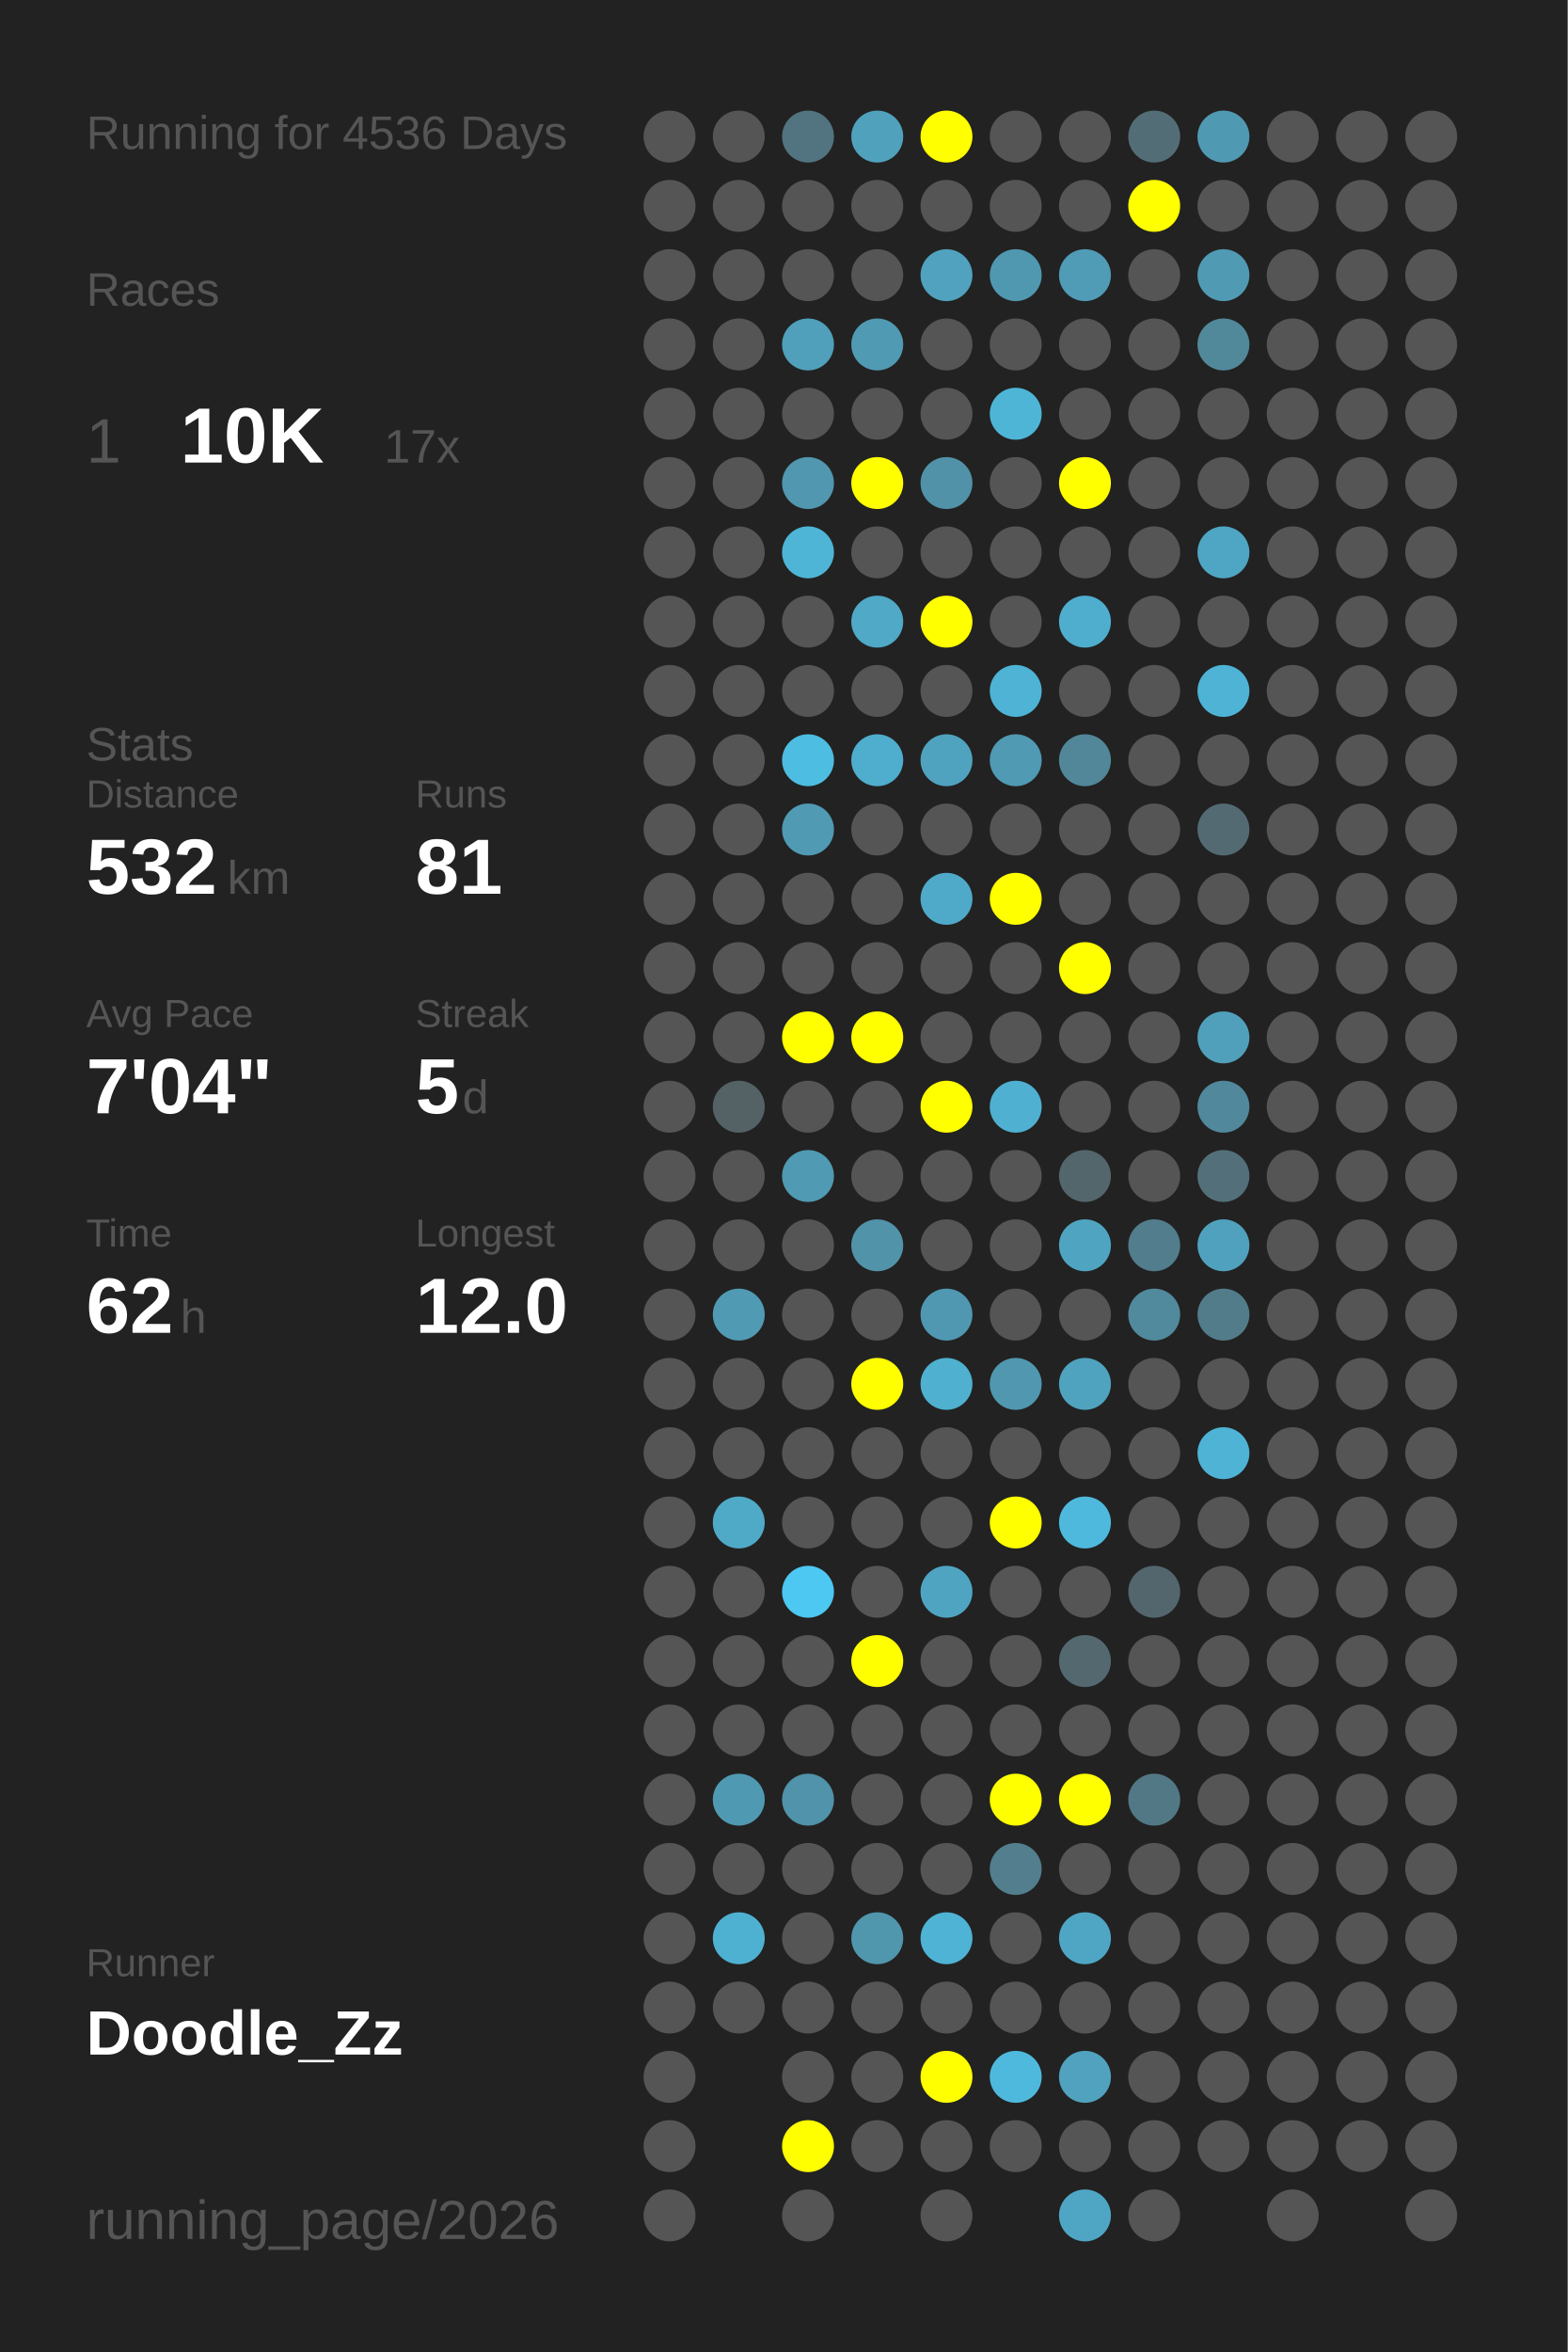
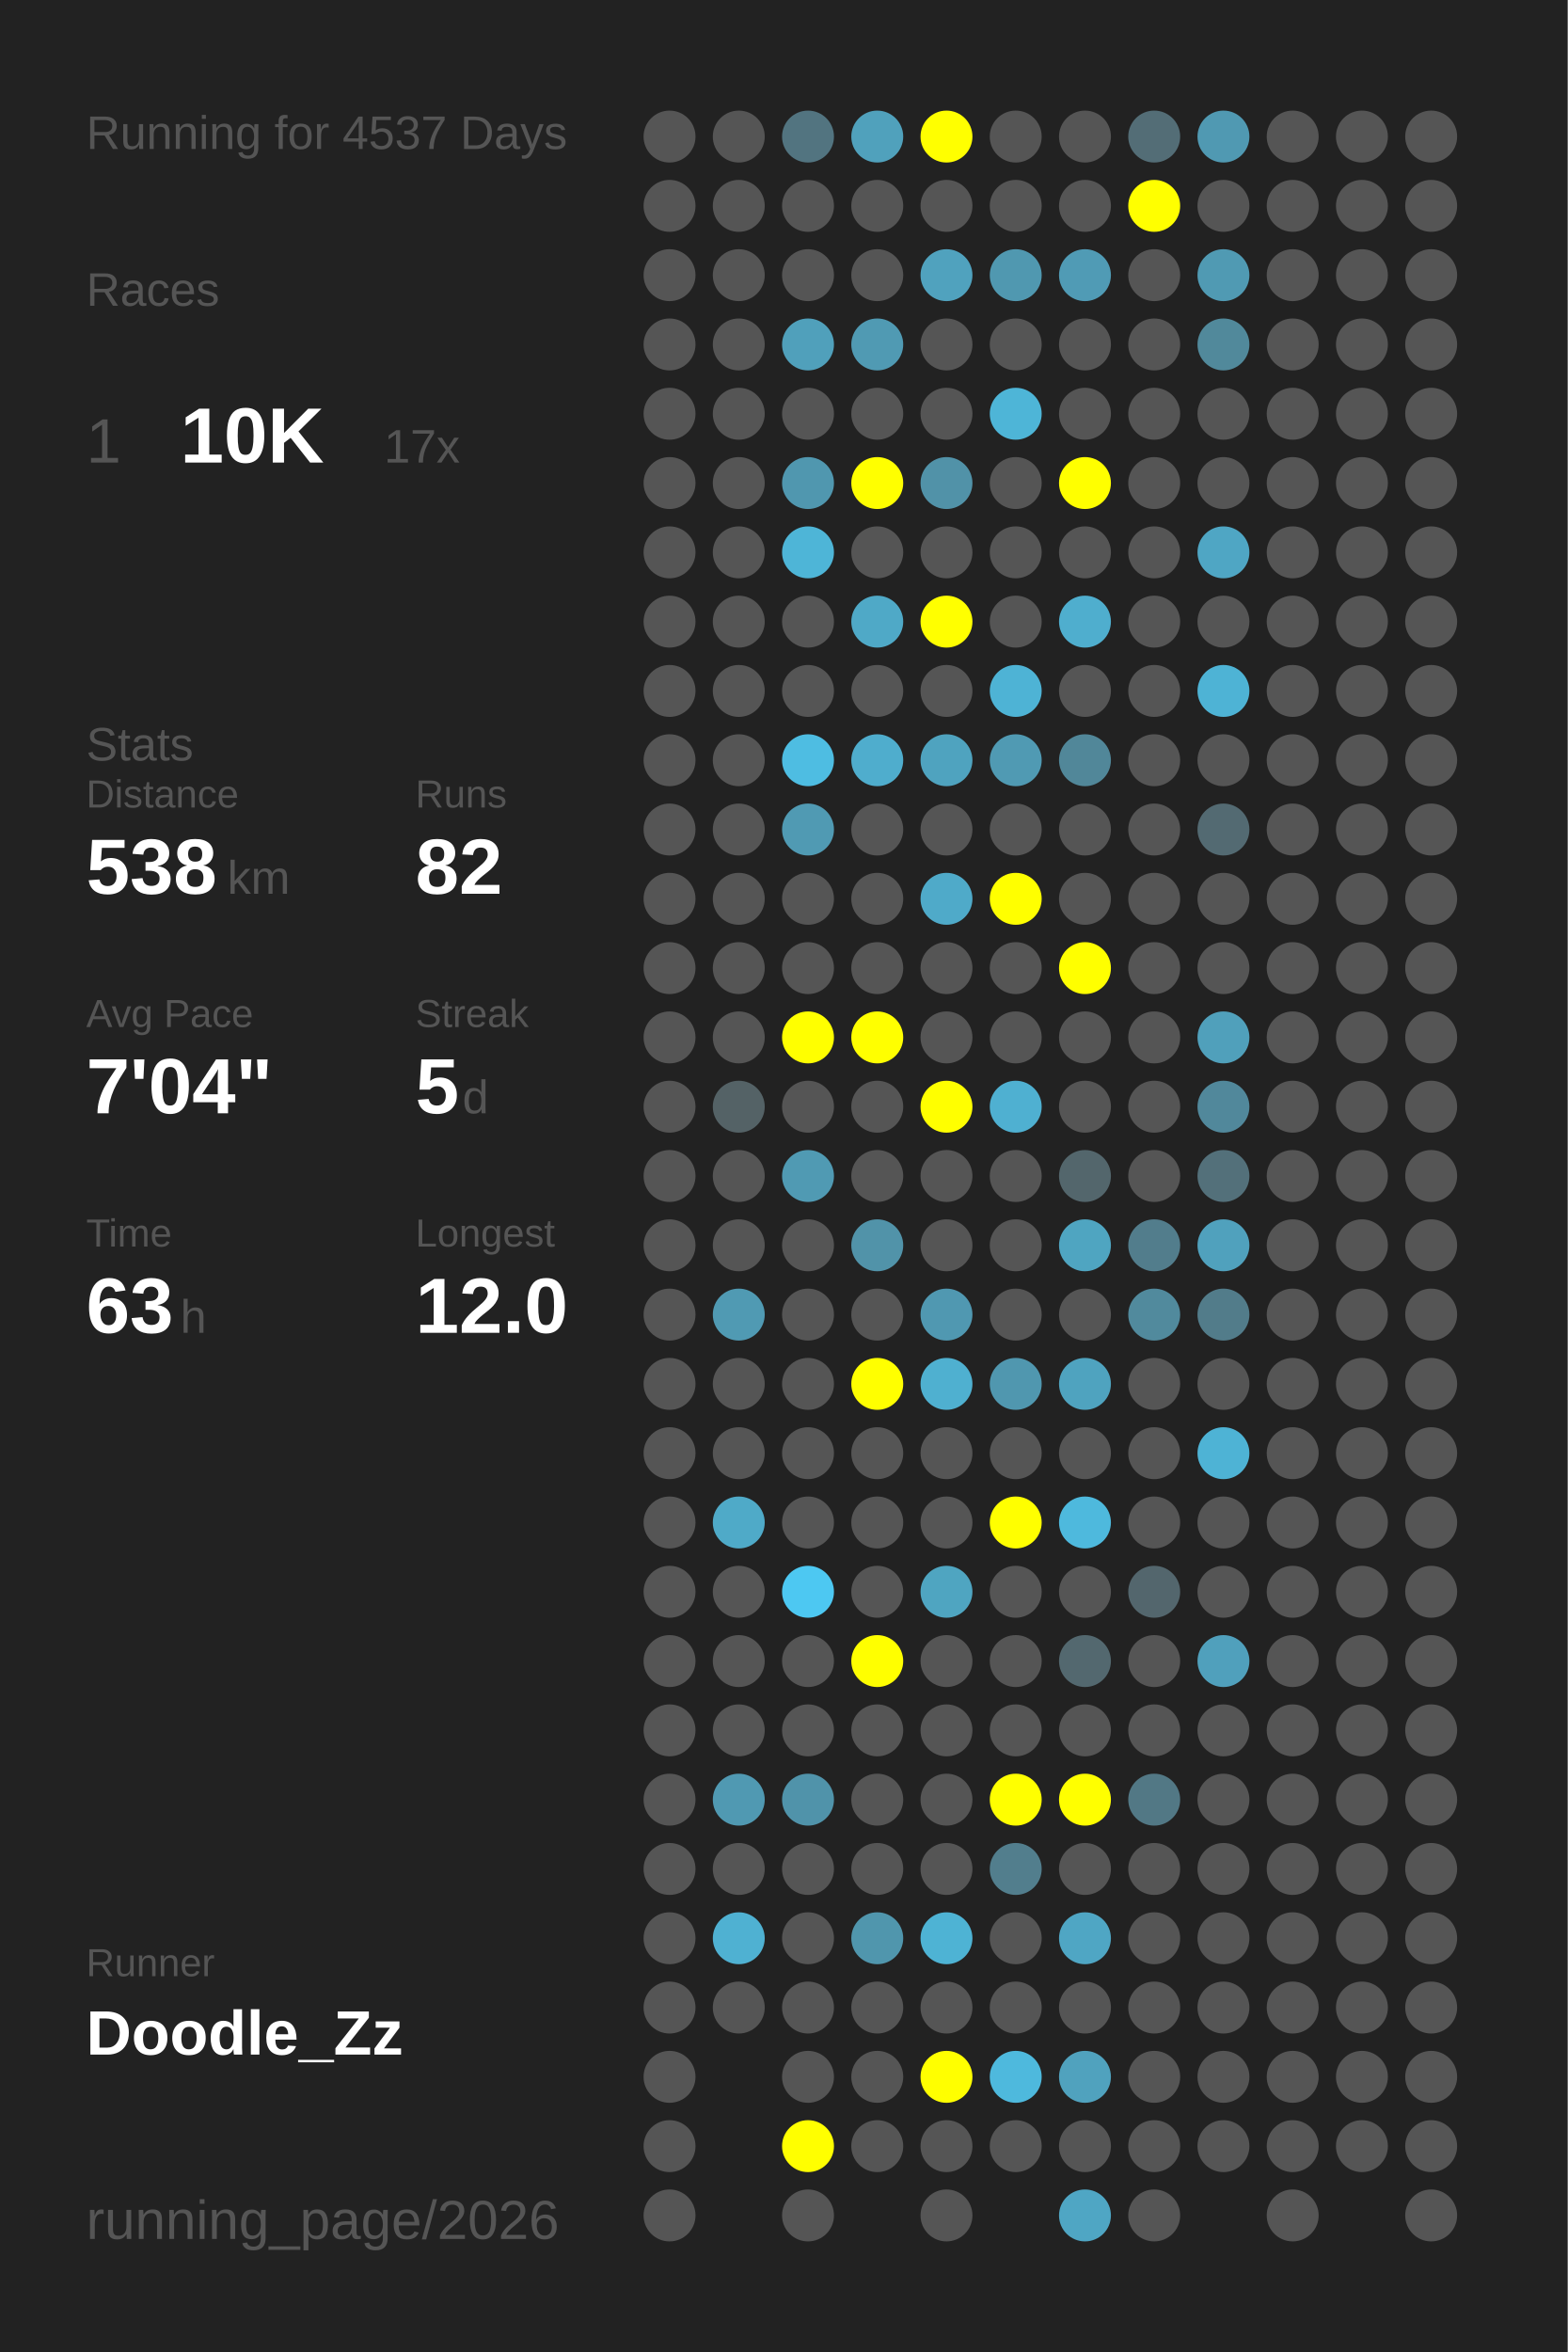
<svg xmlns="http://www.w3.org/2000/svg" baseProfile="full" height="300mm" version="1.1" viewBox="0,0,200,300" width="200mm">
  <defs />
  <rect fill="#222222" height="300" width="200" x="0" y="0" />
-   <text fill="#555555" style="font-size:6px; font-family:Arial;" x="11" y="19">Running for 4536 Days</text>
+   <text fill="#555555" style="font-size:6px; font-family:Arial;" x="11" y="19">Running for 4537 Days</text>
  <text fill="#555555" style="font-size:6px; font-family:Arial;" x="11" y="39">Races</text>
  <text fill="#555555" style="font-size:8px; font-family:Arial;" x="11" y="59">1</text>
  <text fill="#FFFFFF" style="font-size:10px; font-family:Arial; font-weight:bold;" x="23" y="59">10K</text>
  <text fill="#555555" style="font-size:6px; font-family:Arial;" x="49" y="59">17x</text>
  <text fill="#555555" style="font-size:6px; font-family:Arial;" x="11" y="97">Stats</text>
  <text fill="#555555" style="font-size:5px; font-family:Arial;" x="11" y="103">Distance</text>
-   <text fill="#FFFFFF" style="font-size:10px; font-family:Arial; font-weight:bold;" x="11" y="114">532</text>
+   <text fill="#FFFFFF" style="font-size:10px; font-family:Arial; font-weight:bold;" x="11" y="114">538</text>
  <text fill="#555555" style="font-size:6px; font-family:Arial;" x="29" y="114">km</text>
  <text fill="#555555" style="font-size:5px; font-family:Arial;" x="53" y="103">Runs</text>
-   <text fill="#FFFFFF" style="font-size:10px; font-family:Arial; font-weight:bold;" x="53" y="114">81</text>
+   <text fill="#FFFFFF" style="font-size:10px; font-family:Arial; font-weight:bold;" x="53" y="114">82</text>
  <text fill="#555555" style="font-size:5px; font-family:Arial;" x="11" y="131">Avg Pace</text>
  <text fill="#FFFFFF" style="font-size:10px; font-family:Arial; font-weight:bold;" x="11" y="142">7'04"</text>
  <text fill="#555555" style="font-size:5px; font-family:Arial;" x="53" y="131">Streak</text>
  <text fill="#FFFFFF" style="font-size:10px; font-family:Arial; font-weight:bold;" x="53" y="142">5</text>
  <text fill="#555555" style="font-size:6px; font-family:Arial;" x="59" y="142">d</text>
  <text fill="#555555" style="font-size:5px; font-family:Arial;" x="11" y="159">Time</text>
-   <text fill="#FFFFFF" style="font-size:10px; font-family:Arial; font-weight:bold;" x="11" y="170">62</text>
+   <text fill="#FFFFFF" style="font-size:10px; font-family:Arial; font-weight:bold;" x="11" y="170">63</text>
  <text fill="#555555" style="font-size:6px; font-family:Arial;" x="23" y="170">h</text>
  <text fill="#555555" style="font-size:5px; font-family:Arial;" x="53" y="159">Longest</text>
  <text fill="#FFFFFF" style="font-size:10px; font-family:Arial; font-weight:bold;" x="53" y="170">12.0</text>
  <text fill="#555555" style="font-size:5px; font-family:Arial;" x="11" y="252.065">Runner</text>
  <text fill="#FFFFFF" style="font-size:8px; font-family:Arial; font-weight:bold;" x="11" y="262.065">Doodle_Zz</text>
  <text fill="#555555" style="font-size:7px; font-family:Arial;" x="11" y="285.581">running_page/2026</text>
  <circle cx="85.417" cy="17.419" fill="#555555" r="3.312" />
  <circle cx="85.417" cy="26.258" fill="#555555" r="3.312" />
  <circle cx="85.417" cy="35.097" fill="#555555" r="3.312" />
  <circle cx="85.417" cy="43.935" fill="#555555" r="3.312" />
  <circle cx="85.417" cy="52.774" fill="#555555" r="3.312" />
  <circle cx="85.417" cy="61.613" fill="#555555" r="3.312" />
  <circle cx="85.417" cy="70.452" fill="#555555" r="3.312" />
  <circle cx="85.417" cy="79.29" fill="#555555" r="3.312" />
  <circle cx="85.417" cy="88.129" fill="#555555" r="3.312" />
  <circle cx="85.417" cy="96.968" fill="#555555" r="3.312" />
  <circle cx="85.417" cy="105.806" fill="#555555" r="3.312" />
  <circle cx="85.417" cy="114.645" fill="#555555" r="3.312" />
  <circle cx="85.417" cy="123.484" fill="#555555" r="3.312" />
  <circle cx="85.417" cy="132.323" fill="#555555" r="3.312" />
  <circle cx="85.417" cy="141.161" fill="#555555" r="3.312" />
  <circle cx="85.417" cy="150" fill="#555555" r="3.312" />
  <circle cx="85.417" cy="158.839" fill="#555555" r="3.312" />
  <circle cx="85.417" cy="167.677" fill="#555555" r="3.312" />
  <circle cx="85.417" cy="176.516" fill="#555555" r="3.312" />
  <circle cx="85.417" cy="185.355" fill="#555555" r="3.312" />
  <circle cx="85.417" cy="194.194" fill="#555555" r="3.312" />
  <circle cx="85.417" cy="203.032" fill="#555555" r="3.312" />
  <circle cx="85.417" cy="211.871" fill="#555555" r="3.312" />
  <circle cx="85.417" cy="220.71" fill="#555555" r="3.312" />
  <circle cx="85.417" cy="229.548" fill="#555555" r="3.312" />
  <circle cx="85.417" cy="238.387" fill="#555555" r="3.312" />
  <circle cx="85.417" cy="247.226" fill="#555555" r="3.312" />
  <circle cx="85.417" cy="256.065" fill="#555555" r="3.312" />
  <circle cx="85.417" cy="264.903" fill="#555555" r="3.312" />
  <circle cx="85.417" cy="273.742" fill="#555555" r="3.312" />
  <circle cx="85.417" cy="282.581" fill="#555555" r="3.312" />
  <circle cx="94.25" cy="17.419" fill="#555555" r="3.312" />
  <circle cx="94.25" cy="26.258" fill="#555555" r="3.312" />
  <circle cx="94.25" cy="35.097" fill="#555555" r="3.312" />
  <circle cx="94.25" cy="43.935" fill="#555555" r="3.312" />
  <circle cx="94.25" cy="52.774" fill="#555555" r="3.312" />
  <circle cx="94.25" cy="61.613" fill="#555555" r="3.312" />
  <circle cx="94.25" cy="70.452" fill="#555555" r="3.312" />
  <circle cx="94.25" cy="79.29" fill="#555555" r="3.312" />
  <circle cx="94.25" cy="88.129" fill="#555555" r="3.312" />
  <circle cx="94.25" cy="96.968" fill="#555555" r="3.312" />
  <circle cx="94.25" cy="105.806" fill="#555555" r="3.312" />
  <circle cx="94.25" cy="114.645" fill="#555555" r="3.312" />
  <circle cx="94.25" cy="123.484" fill="#555555" r="3.312" />
  <circle cx="94.25" cy="132.323" fill="#555555" r="3.312" />
  <circle cx="94.25" cy="141.161" fill="#546266" r="3.312" />
  <circle cx="94.25" cy="150" fill="#555555" r="3.312" />
  <circle cx="94.25" cy="158.839" fill="#555555" r="3.312" />
  <circle cx="94.25" cy="167.677" fill="#509ab3" r="3.312" />
  <circle cx="94.25" cy="176.516" fill="#555555" r="3.312" />
  <circle cx="94.25" cy="185.355" fill="#555555" r="3.312" />
  <circle cx="94.25" cy="194.194" fill="#4faac8" r="3.312" />
  <circle cx="94.25" cy="203.032" fill="#555555" r="3.312" />
  <circle cx="94.25" cy="211.871" fill="#555555" r="3.312" />
  <circle cx="94.25" cy="220.71" fill="#555555" r="3.312" />
  <circle cx="94.25" cy="229.548" fill="#5099b2" r="3.312" />
  <circle cx="94.25" cy="238.387" fill="#555555" r="3.312" />
  <circle cx="94.25" cy="247.226" fill="#4fb1d2" r="3.312" />
  <circle cx="94.25" cy="256.065" fill="#555555" r="3.312" />
  <circle cx="103.083" cy="17.419" fill="#527480" r="3.312" />
  <circle cx="103.083" cy="26.258" fill="#555555" r="3.312" />
  <circle cx="103.083" cy="35.097" fill="#555555" r="3.312" />
  <circle cx="103.083" cy="43.935" fill="#50a0bb" r="3.312" />
  <circle cx="103.083" cy="52.774" fill="#555555" r="3.312" />
  <circle cx="103.083" cy="61.613" fill="#5097af" r="3.312" />
  <circle cx="103.083" cy="70.452" fill="#4eb5d7" r="3.312" />
  <circle cx="103.083" cy="79.29" fill="#555555" r="3.312" />
  <circle cx="103.083" cy="88.129" fill="#555555" r="3.312" />
  <circle cx="103.083" cy="96.968" fill="#4ebde2" r="3.312" />
  <circle cx="103.083" cy="105.806" fill="#509ab3" r="3.312" />
  <circle cx="103.083" cy="114.645" fill="#555555" r="3.312" />
  <circle cx="103.083" cy="123.484" fill="#555555" r="3.312" />
  <circle cx="103.083" cy="132.323" fill="#FFFF00" r="3.312" />
  <circle cx="103.083" cy="141.161" fill="#555555" r="3.312" />
  <circle cx="103.083" cy="150" fill="#509ab3" r="3.312" />
  <circle cx="103.083" cy="158.839" fill="#555555" r="3.312" />
  <circle cx="103.083" cy="167.677" fill="#555555" r="3.312" />
  <circle cx="103.083" cy="176.516" fill="#555555" r="3.312" />
  <circle cx="103.083" cy="185.355" fill="#555555" r="3.312" />
  <circle cx="103.083" cy="194.194" fill="#555555" r="3.312" />
  <circle cx="103.083" cy="203.032" fill="#4dc8f2" r="3.312" />
  <circle cx="103.083" cy="211.871" fill="#555555" r="3.312" />
  <circle cx="103.083" cy="220.71" fill="#555555" r="3.312" />
  <circle cx="103.083" cy="229.548" fill="#5093aa" r="3.312" />
  <circle cx="103.083" cy="238.387" fill="#555555" r="3.312" />
  <circle cx="103.083" cy="247.226" fill="#555555" r="3.312" />
  <circle cx="103.083" cy="256.065" fill="#555555" r="3.312" />
  <circle cx="103.083" cy="264.903" fill="#555555" r="3.312" />
  <circle cx="103.083" cy="273.742" fill="#FFFF00" r="3.312" />
  <circle cx="103.083" cy="282.581" fill="#555555" r="3.312" />
  <circle cx="111.917" cy="17.419" fill="#50a1bc" r="3.312" />
  <circle cx="111.917" cy="26.258" fill="#555555" r="3.312" />
  <circle cx="111.917" cy="35.097" fill="#555555" r="3.312" />
  <circle cx="111.917" cy="43.935" fill="#509ab3" r="3.312" />
  <circle cx="111.917" cy="52.774" fill="#555555" r="3.312" />
  <circle cx="111.917" cy="61.613" fill="#FFFF00" r="3.312" />
  <circle cx="111.917" cy="70.452" fill="#555555" r="3.312" />
  <circle cx="111.917" cy="79.29" fill="#4fa9c7" r="3.312" />
  <circle cx="111.917" cy="88.129" fill="#555555" r="3.312" />
  <circle cx="111.917" cy="96.968" fill="#4fadcd" r="3.312" />
  <circle cx="111.917" cy="105.806" fill="#555555" r="3.312" />
  <circle cx="111.917" cy="114.645" fill="#555555" r="3.312" />
  <circle cx="111.917" cy="123.484" fill="#555555" r="3.312" />
  <circle cx="111.917" cy="132.323" fill="#FFFF00" r="3.312" />
  <circle cx="111.917" cy="141.161" fill="#555555" r="3.312" />
  <circle cx="111.917" cy="150" fill="#555555" r="3.312" />
  <circle cx="111.917" cy="158.839" fill="#5193a9" r="3.312" />
  <circle cx="111.917" cy="167.677" fill="#555555" r="3.312" />
  <circle cx="111.917" cy="176.516" fill="#FFFF00" r="3.312" />
  <circle cx="111.917" cy="185.355" fill="#555555" r="3.312" />
  <circle cx="111.917" cy="194.194" fill="#555555" r="3.312" />
  <circle cx="111.917" cy="203.032" fill="#555555" r="3.312" />
  <circle cx="111.917" cy="211.871" fill="#FFFF00" r="3.312" />
  <circle cx="111.917" cy="220.71" fill="#555555" r="3.312" />
  <circle cx="111.917" cy="229.548" fill="#555555" r="3.312" />
  <circle cx="111.917" cy="238.387" fill="#555555" r="3.312" />
  <circle cx="111.917" cy="247.226" fill="#5096ad" r="3.312" />
  <circle cx="111.917" cy="256.065" fill="#555555" r="3.312" />
  <circle cx="111.917" cy="264.903" fill="#555555" r="3.312" />
  <circle cx="111.917" cy="273.742" fill="#555555" r="3.312" />
  <circle cx="120.75" cy="17.419" fill="#FFFF00" r="3.312" />
  <circle cx="120.75" cy="26.258" fill="#555555" r="3.312" />
  <circle cx="120.75" cy="35.097" fill="#50a2be" r="3.312" />
  <circle cx="120.75" cy="43.935" fill="#555555" r="3.312" />
  <circle cx="120.75" cy="52.774" fill="#555555" r="3.312" />
  <circle cx="120.75" cy="61.613" fill="#5192a8" r="3.312" />
  <circle cx="120.75" cy="70.452" fill="#555555" r="3.312" />
  <circle cx="120.75" cy="79.29" fill="#FFFF00" r="3.312" />
  <circle cx="120.75" cy="88.129" fill="#555555" r="3.312" />
  <circle cx="120.75" cy="96.968" fill="#4fa3bf" r="3.312" />
  <circle cx="120.75" cy="105.806" fill="#555555" r="3.312" />
  <circle cx="120.75" cy="114.645" fill="#4faac9" r="3.312" />
  <circle cx="120.75" cy="123.484" fill="#555555" r="3.312" />
  <circle cx="120.75" cy="132.323" fill="#555555" r="3.312" />
  <circle cx="120.75" cy="141.161" fill="#FFFF00" r="3.312" />
  <circle cx="120.75" cy="150" fill="#555555" r="3.312" />
  <circle cx="120.75" cy="158.839" fill="#555555" r="3.312" />
  <circle cx="120.75" cy="167.677" fill="#5098b1" r="3.312" />
  <circle cx="120.75" cy="176.516" fill="#4fb0d0" r="3.312" />
  <circle cx="120.75" cy="185.355" fill="#555555" r="3.312" />
  <circle cx="120.75" cy="194.194" fill="#555555" r="3.312" />
  <circle cx="120.75" cy="203.032" fill="#4fa5c1" r="3.312" />
  <circle cx="120.75" cy="211.871" fill="#555555" r="3.312" />
  <circle cx="120.75" cy="220.71" fill="#555555" r="3.312" />
  <circle cx="120.75" cy="229.548" fill="#555555" r="3.312" />
  <circle cx="120.75" cy="238.387" fill="#555555" r="3.312" />
  <circle cx="120.75" cy="247.226" fill="#4eb3d4" r="3.312" />
  <circle cx="120.75" cy="256.065" fill="#555555" r="3.312" />
  <circle cx="120.75" cy="264.903" fill="#FFFF00" r="3.312" />
  <circle cx="120.75" cy="273.742" fill="#555555" r="3.312" />
  <circle cx="120.75" cy="282.581" fill="#555555" r="3.312" />
  <circle cx="129.583" cy="17.419" fill="#555555" r="3.312" />
  <circle cx="129.583" cy="26.258" fill="#555555" r="3.312" />
  <circle cx="129.583" cy="35.097" fill="#5098b0" r="3.312" />
  <circle cx="129.583" cy="43.935" fill="#555555" r="3.312" />
  <circle cx="129.583" cy="52.774" fill="#4eb5d7" r="3.312" />
  <circle cx="129.583" cy="61.613" fill="#555555" r="3.312" />
  <circle cx="129.583" cy="70.452" fill="#555555" r="3.312" />
  <circle cx="129.583" cy="79.29" fill="#555555" r="3.312" />
  <circle cx="129.583" cy="88.129" fill="#4eb3d5" r="3.312" />
  <circle cx="129.583" cy="96.968" fill="#509ab3" r="3.312" />
  <circle cx="129.583" cy="105.806" fill="#555555" r="3.312" />
  <circle cx="129.583" cy="114.645" fill="#FFFF00" r="3.312" />
  <circle cx="129.583" cy="123.484" fill="#555555" r="3.312" />
  <circle cx="129.583" cy="132.323" fill="#555555" r="3.312" />
  <circle cx="129.583" cy="141.161" fill="#4fb0d1" r="3.312" />
  <circle cx="129.583" cy="150" fill="#555555" r="3.312" />
  <circle cx="129.583" cy="158.839" fill="#555555" r="3.312" />
  <circle cx="129.583" cy="167.677" fill="#555555" r="3.312" />
  <circle cx="129.583" cy="176.516" fill="#5097af" r="3.312" />
  <circle cx="129.583" cy="185.355" fill="#555555" r="3.312" />
  <circle cx="129.583" cy="194.194" fill="#FFFF00" r="3.312" />
  <circle cx="129.583" cy="203.032" fill="#555555" r="3.312" />
  <circle cx="129.583" cy="211.871" fill="#555555" r="3.312" />
  <circle cx="129.583" cy="220.71" fill="#555555" r="3.312" />
  <circle cx="129.583" cy="229.548" fill="#FFFF00" r="3.312" />
  <circle cx="129.583" cy="238.387" fill="#527e8d" r="3.312" />
  <circle cx="129.583" cy="247.226" fill="#555555" r="3.312" />
  <circle cx="129.583" cy="256.065" fill="#555555" r="3.312" />
  <circle cx="129.583" cy="264.903" fill="#4eb9dd" r="3.312" />
  <circle cx="129.583" cy="273.742" fill="#555555" r="3.312" />
  <circle cx="138.417" cy="17.419" fill="#555555" r="3.312" />
  <circle cx="138.417" cy="26.258" fill="#555555" r="3.312" />
  <circle cx="138.417" cy="35.097" fill="#509bb5" r="3.312" />
  <circle cx="138.417" cy="43.935" fill="#555555" r="3.312" />
  <circle cx="138.417" cy="52.774" fill="#555555" r="3.312" />
  <circle cx="138.417" cy="61.613" fill="#FFFF00" r="3.312" />
  <circle cx="138.417" cy="70.452" fill="#555555" r="3.312" />
  <circle cx="138.417" cy="79.29" fill="#4faece" r="3.312" />
  <circle cx="138.417" cy="88.129" fill="#555555" r="3.312" />
  <circle cx="138.417" cy="96.968" fill="#518799" r="3.312" />
  <circle cx="138.417" cy="105.806" fill="#555555" r="3.312" />
  <circle cx="138.417" cy="114.645" fill="#555555" r="3.312" />
  <circle cx="138.417" cy="123.484" fill="#FFFF00" r="3.312" />
  <circle cx="138.417" cy="132.323" fill="#555555" r="3.312" />
  <circle cx="138.417" cy="141.161" fill="#555555" r="3.312" />
  <circle cx="138.417" cy="150" fill="#53666c" r="3.312" />
  <circle cx="138.417" cy="158.839" fill="#4fa5c1" r="3.312" />
  <circle cx="138.417" cy="167.677" fill="#555555" r="3.312" />
  <circle cx="138.417" cy="176.516" fill="#4fa3bf" r="3.312" />
  <circle cx="138.417" cy="185.355" fill="#555555" r="3.312" />
  <circle cx="138.417" cy="194.194" fill="#4eb9dd" r="3.312" />
  <circle cx="138.417" cy="203.032" fill="#555555" r="3.312" />
  <circle cx="138.417" cy="211.871" fill="#53686f" r="3.312" />
  <circle cx="138.417" cy="220.71" fill="#555555" r="3.312" />
  <circle cx="138.417" cy="229.548" fill="#FFFF00" r="3.312" />
  <circle cx="138.417" cy="238.387" fill="#555555" r="3.312" />
  <circle cx="138.417" cy="247.226" fill="#4fa6c4" r="3.312" />
  <circle cx="138.417" cy="256.065" fill="#555555" r="3.312" />
  <circle cx="138.417" cy="264.903" fill="#50a2be" r="3.312" />
  <circle cx="138.417" cy="273.742" fill="#555555" r="3.312" />
  <circle cx="138.417" cy="282.581" fill="#4fa6c4" r="3.312" />
  <circle cx="147.25" cy="17.419" fill="#536d76" r="3.312" />
  <circle cx="147.25" cy="26.258" fill="#FFFF00" r="3.312" />
  <circle cx="147.25" cy="35.097" fill="#555555" r="3.312" />
  <circle cx="147.25" cy="43.935" fill="#555555" r="3.312" />
  <circle cx="147.25" cy="52.774" fill="#555555" r="3.312" />
  <circle cx="147.25" cy="61.613" fill="#555555" r="3.312" />
  <circle cx="147.25" cy="70.452" fill="#555555" r="3.312" />
  <circle cx="147.25" cy="79.29" fill="#555555" r="3.312" />
  <circle cx="147.25" cy="88.129" fill="#555555" r="3.312" />
  <circle cx="147.25" cy="96.968" fill="#555555" r="3.312" />
  <circle cx="147.25" cy="105.806" fill="#555555" r="3.312" />
  <circle cx="147.25" cy="114.645" fill="#555555" r="3.312" />
  <circle cx="147.25" cy="123.484" fill="#555555" r="3.312" />
  <circle cx="147.25" cy="132.323" fill="#555555" r="3.312" />
  <circle cx="147.25" cy="141.161" fill="#555555" r="3.312" />
  <circle cx="147.25" cy="150" fill="#555555" r="3.312" />
  <circle cx="147.25" cy="158.839" fill="#527d8c" r="3.312" />
  <circle cx="147.25" cy="167.677" fill="#518a9d" r="3.312" />
  <circle cx="147.25" cy="176.516" fill="#555555" r="3.312" />
  <circle cx="147.25" cy="185.355" fill="#555555" r="3.312" />
  <circle cx="147.25" cy="194.194" fill="#555555" r="3.312" />
  <circle cx="147.25" cy="203.032" fill="#53666d" r="3.312" />
  <circle cx="147.25" cy="211.871" fill="#555555" r="3.312" />
  <circle cx="147.25" cy="220.71" fill="#555555" r="3.312" />
  <circle cx="147.25" cy="229.548" fill="#527885" r="3.312" />
  <circle cx="147.25" cy="238.387" fill="#555555" r="3.312" />
  <circle cx="147.25" cy="247.226" fill="#555555" r="3.312" />
  <circle cx="147.25" cy="256.065" fill="#555555" r="3.312" />
  <circle cx="147.25" cy="264.903" fill="#555555" r="3.312" />
  <circle cx="147.25" cy="273.742" fill="#555555" r="3.312" />
  <circle cx="147.25" cy="282.581" fill="#555555" r="3.312" />
  <circle cx="156.083" cy="17.419" fill="#5099b2" r="3.312" />
  <circle cx="156.083" cy="26.258" fill="#555555" r="3.312" />
  <circle cx="156.083" cy="35.097" fill="#509ab3" r="3.312" />
  <circle cx="156.083" cy="43.935" fill="#51899b" r="3.312" />
  <circle cx="156.083" cy="52.774" fill="#555555" r="3.312" />
  <circle cx="156.083" cy="61.613" fill="#555555" r="3.312" />
  <circle cx="156.083" cy="70.452" fill="#4fa6c4" r="3.312" />
  <circle cx="156.083" cy="79.29" fill="#555555" r="3.312" />
  <circle cx="156.083" cy="88.129" fill="#4eb3d5" r="3.312" />
  <circle cx="156.083" cy="96.968" fill="#555555" r="3.312" />
  <circle cx="156.083" cy="105.806" fill="#536a72" r="3.312" />
  <circle cx="156.083" cy="114.645" fill="#555555" r="3.312" />
  <circle cx="156.083" cy="123.484" fill="#555555" r="3.312" />
  <circle cx="156.083" cy="132.323" fill="#50a0bb" r="3.312" />
  <circle cx="156.083" cy="141.161" fill="#51889b" r="3.312" />
  <circle cx="156.083" cy="150" fill="#53707a" r="3.312" />
  <circle cx="156.083" cy="158.839" fill="#50a1bd" r="3.312" />
  <circle cx="156.083" cy="167.677" fill="#527c8a" r="3.312" />
  <circle cx="156.083" cy="176.516" fill="#555555" r="3.312" />
  <circle cx="156.083" cy="185.355" fill="#4eb3d5" r="3.312" />
  <circle cx="156.083" cy="194.194" fill="#555555" r="3.312" />
  <circle cx="156.083" cy="203.032" fill="#555555" r="3.312" />
-   <circle cx="156.083" cy="211.871" fill="#555555" r="3.312" />
+   <circle cx="156.083" cy="211.871" fill="#50a0bc" r="3.312" />
  <circle cx="156.083" cy="220.71" fill="#555555" r="3.312" />
  <circle cx="156.083" cy="229.548" fill="#555555" r="3.312" />
  <circle cx="156.083" cy="238.387" fill="#555555" r="3.312" />
  <circle cx="156.083" cy="247.226" fill="#555555" r="3.312" />
  <circle cx="156.083" cy="256.065" fill="#555555" r="3.312" />
  <circle cx="156.083" cy="264.903" fill="#555555" r="3.312" />
  <circle cx="156.083" cy="273.742" fill="#555555" r="3.312" />
  <circle cx="164.917" cy="17.419" fill="#555555" r="3.312" />
  <circle cx="164.917" cy="26.258" fill="#555555" r="3.312" />
  <circle cx="164.917" cy="35.097" fill="#555555" r="3.312" />
  <circle cx="164.917" cy="43.935" fill="#555555" r="3.312" />
  <circle cx="164.917" cy="52.774" fill="#555555" r="3.312" />
  <circle cx="164.917" cy="61.613" fill="#555555" r="3.312" />
  <circle cx="164.917" cy="70.452" fill="#555555" r="3.312" />
  <circle cx="164.917" cy="79.29" fill="#555555" r="3.312" />
  <circle cx="164.917" cy="88.129" fill="#555555" r="3.312" />
  <circle cx="164.917" cy="96.968" fill="#555555" r="3.312" />
  <circle cx="164.917" cy="105.806" fill="#555555" r="3.312" />
  <circle cx="164.917" cy="114.645" fill="#555555" r="3.312" />
  <circle cx="164.917" cy="123.484" fill="#555555" r="3.312" />
  <circle cx="164.917" cy="132.323" fill="#555555" r="3.312" />
  <circle cx="164.917" cy="141.161" fill="#555555" r="3.312" />
  <circle cx="164.917" cy="150" fill="#555555" r="3.312" />
  <circle cx="164.917" cy="158.839" fill="#555555" r="3.312" />
  <circle cx="164.917" cy="167.677" fill="#555555" r="3.312" />
  <circle cx="164.917" cy="176.516" fill="#555555" r="3.312" />
  <circle cx="164.917" cy="185.355" fill="#555555" r="3.312" />
  <circle cx="164.917" cy="194.194" fill="#555555" r="3.312" />
  <circle cx="164.917" cy="203.032" fill="#555555" r="3.312" />
  <circle cx="164.917" cy="211.871" fill="#555555" r="3.312" />
  <circle cx="164.917" cy="220.71" fill="#555555" r="3.312" />
  <circle cx="164.917" cy="229.548" fill="#555555" r="3.312" />
  <circle cx="164.917" cy="238.387" fill="#555555" r="3.312" />
  <circle cx="164.917" cy="247.226" fill="#555555" r="3.312" />
  <circle cx="164.917" cy="256.065" fill="#555555" r="3.312" />
  <circle cx="164.917" cy="264.903" fill="#555555" r="3.312" />
  <circle cx="164.917" cy="273.742" fill="#555555" r="3.312" />
  <circle cx="164.917" cy="282.581" fill="#555555" r="3.312" />
  <circle cx="173.75" cy="17.419" fill="#555555" r="3.312" />
  <circle cx="173.75" cy="26.258" fill="#555555" r="3.312" />
  <circle cx="173.75" cy="35.097" fill="#555555" r="3.312" />
  <circle cx="173.75" cy="43.935" fill="#555555" r="3.312" />
  <circle cx="173.75" cy="52.774" fill="#555555" r="3.312" />
  <circle cx="173.75" cy="61.613" fill="#555555" r="3.312" />
  <circle cx="173.75" cy="70.452" fill="#555555" r="3.312" />
  <circle cx="173.75" cy="79.29" fill="#555555" r="3.312" />
  <circle cx="173.75" cy="88.129" fill="#555555" r="3.312" />
  <circle cx="173.75" cy="96.968" fill="#555555" r="3.312" />
  <circle cx="173.75" cy="105.806" fill="#555555" r="3.312" />
  <circle cx="173.75" cy="114.645" fill="#555555" r="3.312" />
  <circle cx="173.75" cy="123.484" fill="#555555" r="3.312" />
  <circle cx="173.75" cy="132.323" fill="#555555" r="3.312" />
  <circle cx="173.75" cy="141.161" fill="#555555" r="3.312" />
  <circle cx="173.75" cy="150" fill="#555555" r="3.312" />
  <circle cx="173.75" cy="158.839" fill="#555555" r="3.312" />
  <circle cx="173.75" cy="167.677" fill="#555555" r="3.312" />
  <circle cx="173.75" cy="176.516" fill="#555555" r="3.312" />
  <circle cx="173.75" cy="185.355" fill="#555555" r="3.312" />
  <circle cx="173.75" cy="194.194" fill="#555555" r="3.312" />
  <circle cx="173.75" cy="203.032" fill="#555555" r="3.312" />
  <circle cx="173.75" cy="211.871" fill="#555555" r="3.312" />
  <circle cx="173.75" cy="220.71" fill="#555555" r="3.312" />
  <circle cx="173.75" cy="229.548" fill="#555555" r="3.312" />
  <circle cx="173.75" cy="238.387" fill="#555555" r="3.312" />
  <circle cx="173.75" cy="247.226" fill="#555555" r="3.312" />
  <circle cx="173.75" cy="256.065" fill="#555555" r="3.312" />
  <circle cx="173.75" cy="264.903" fill="#555555" r="3.312" />
  <circle cx="173.75" cy="273.742" fill="#555555" r="3.312" />
  <circle cx="182.583" cy="17.419" fill="#555555" r="3.312" />
  <circle cx="182.583" cy="26.258" fill="#555555" r="3.312" />
  <circle cx="182.583" cy="35.097" fill="#555555" r="3.312" />
  <circle cx="182.583" cy="43.935" fill="#555555" r="3.312" />
  <circle cx="182.583" cy="52.774" fill="#555555" r="3.312" />
  <circle cx="182.583" cy="61.613" fill="#555555" r="3.312" />
  <circle cx="182.583" cy="70.452" fill="#555555" r="3.312" />
  <circle cx="182.583" cy="79.29" fill="#555555" r="3.312" />
  <circle cx="182.583" cy="88.129" fill="#555555" r="3.312" />
  <circle cx="182.583" cy="96.968" fill="#555555" r="3.312" />
  <circle cx="182.583" cy="105.806" fill="#555555" r="3.312" />
  <circle cx="182.583" cy="114.645" fill="#555555" r="3.312" />
  <circle cx="182.583" cy="123.484" fill="#555555" r="3.312" />
  <circle cx="182.583" cy="132.323" fill="#555555" r="3.312" />
  <circle cx="182.583" cy="141.161" fill="#555555" r="3.312" />
  <circle cx="182.583" cy="150" fill="#555555" r="3.312" />
  <circle cx="182.583" cy="158.839" fill="#555555" r="3.312" />
  <circle cx="182.583" cy="167.677" fill="#555555" r="3.312" />
  <circle cx="182.583" cy="176.516" fill="#555555" r="3.312" />
  <circle cx="182.583" cy="185.355" fill="#555555" r="3.312" />
  <circle cx="182.583" cy="194.194" fill="#555555" r="3.312" />
  <circle cx="182.583" cy="203.032" fill="#555555" r="3.312" />
  <circle cx="182.583" cy="211.871" fill="#555555" r="3.312" />
  <circle cx="182.583" cy="220.71" fill="#555555" r="3.312" />
  <circle cx="182.583" cy="229.548" fill="#555555" r="3.312" />
  <circle cx="182.583" cy="238.387" fill="#555555" r="3.312" />
  <circle cx="182.583" cy="247.226" fill="#555555" r="3.312" />
  <circle cx="182.583" cy="256.065" fill="#555555" r="3.312" />
  <circle cx="182.583" cy="264.903" fill="#555555" r="3.312" />
  <circle cx="182.583" cy="273.742" fill="#555555" r="3.312" />
  <circle cx="182.583" cy="282.581" fill="#555555" r="3.312" />
</svg>
